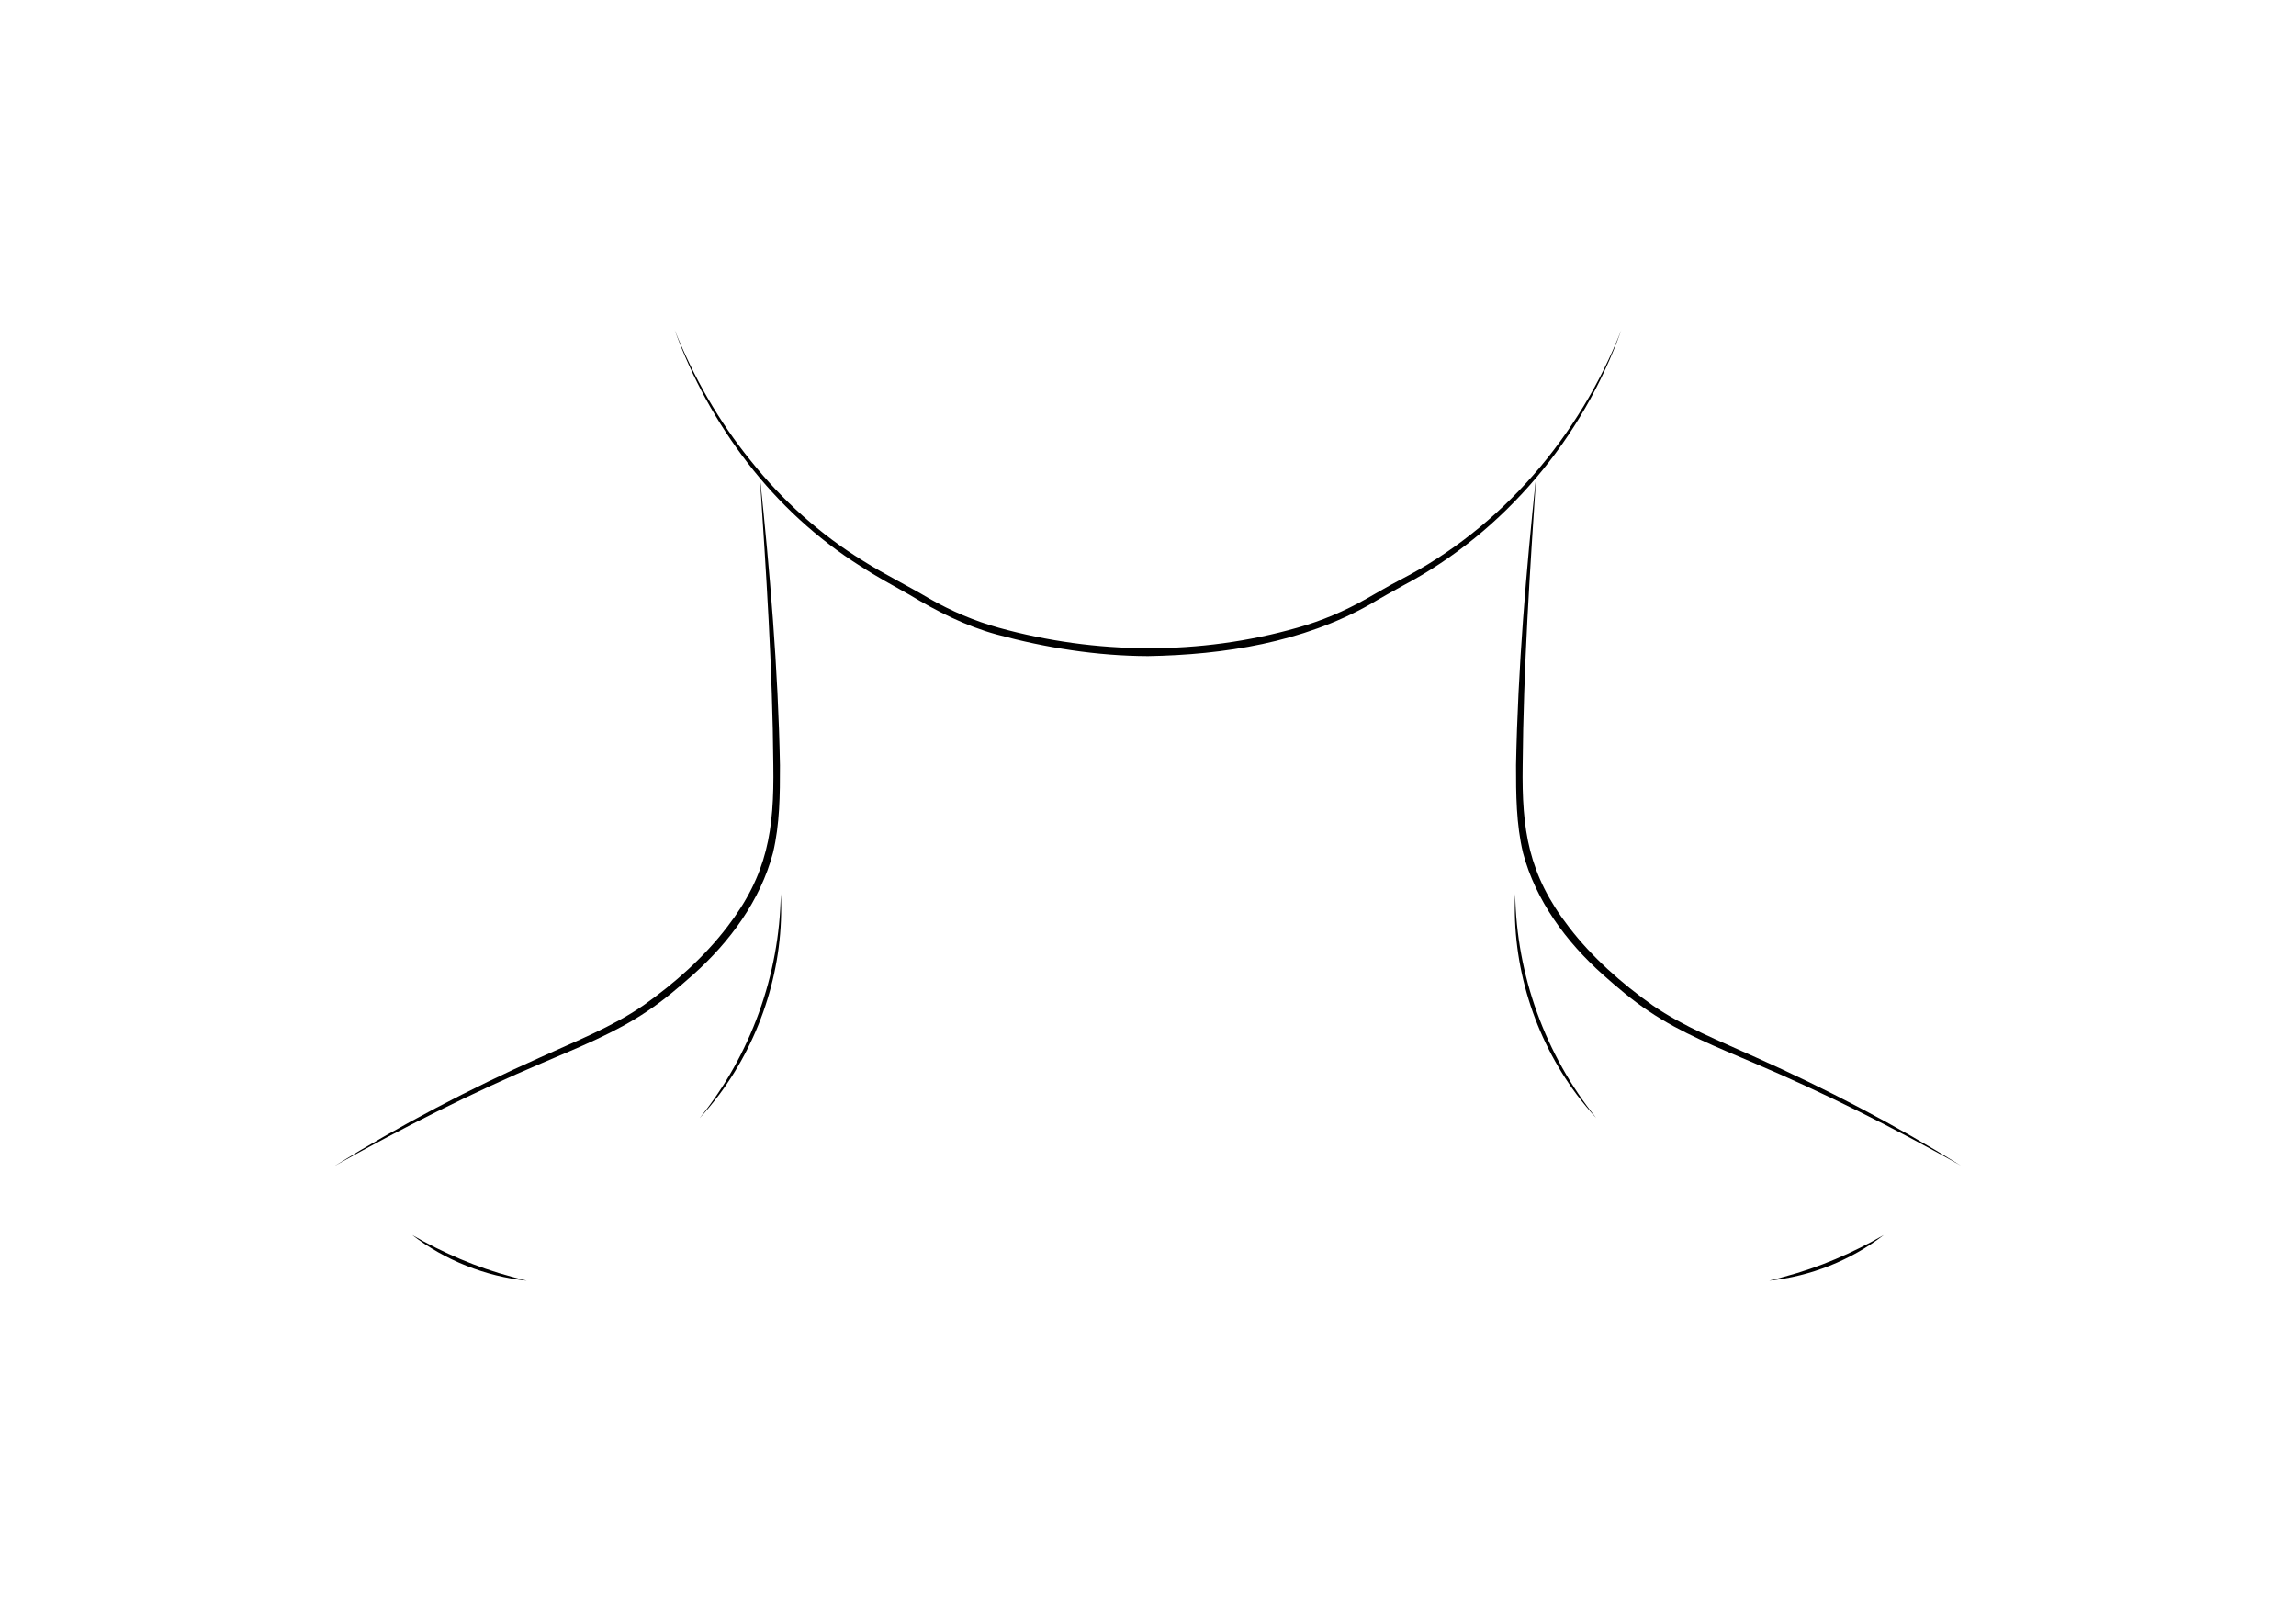
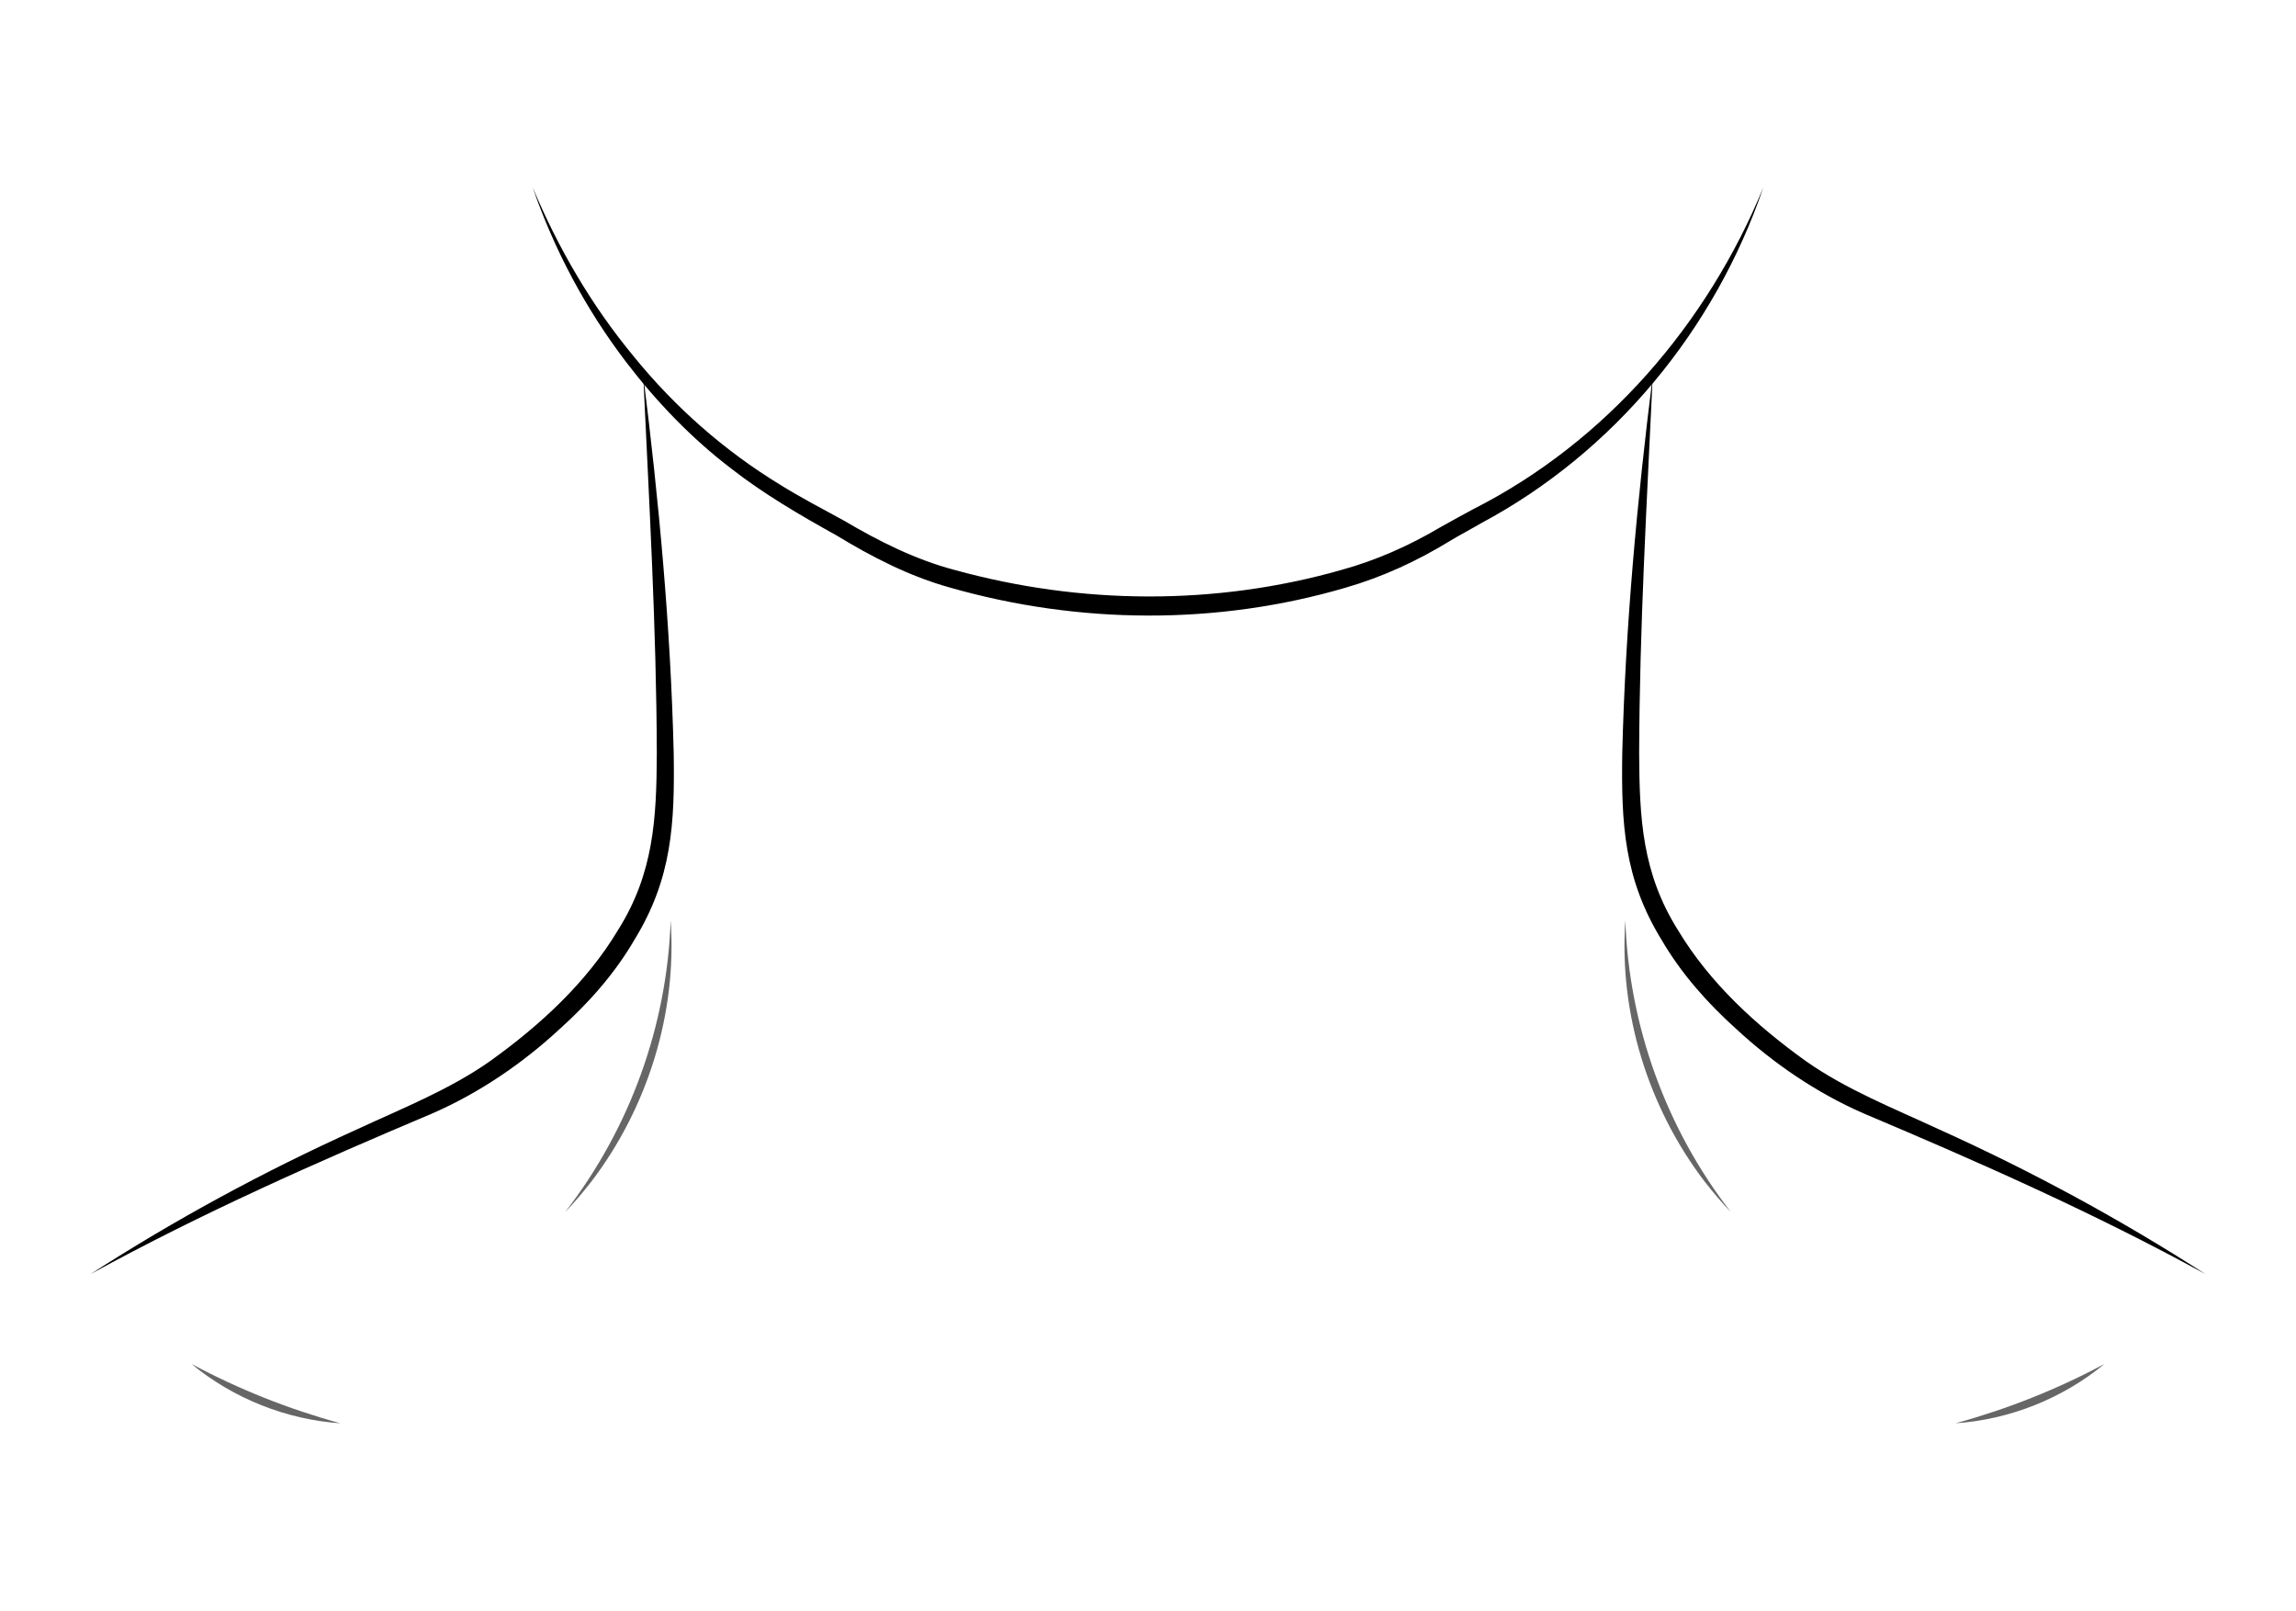
<svg xmlns="http://www.w3.org/2000/svg" version="1.1" id="Capa_1" x="0px" y="0px" viewBox="0 0 595.28 417.57" style="enable-background:new 0 0 595.28 417.57;" xml:space="preserve">
+   <style type="text/css">
+ 	.st0{fill:#666666;}
+ </style>
  <g>
    <g>
-       <path d="M196.97,123.18c2.64,24.99,4.77,50.08,5.25,75.22c0.01,7.57-0.03,15.28-1.81,22.71c-3.28,12.38-11.23,23.11-20.67,31.54    c-3.78,3.35-7.64,6.64-11.88,9.47c-8.41,5.69-17.88,9.42-27.14,13.39c-18.49,7.85-36.44,16.9-53.95,26.74    c17.11-10.58,34.96-19.96,53.34-28.15c9.14-4.18,18.54-7.83,26.73-13.48c8.05-5.7,15.69-12.44,21.7-20.31    c10.5-13.62,12.2-25.18,11.96-41.9C200.3,173.31,198.63,148.23,196.97,123.18L196.97,123.18z" />
+       <path d="M166.78,97.51c4.07,32.45,7.1,65.06,7.89,97.78c0.27,18.16-0.39,32.43-10.22,48.41c-5.05,8.68-11.85,16.34-19.27,23    c-9.74,9.03-20.93,16.64-33.08,21.95c-30.11,12.71-59.84,25.87-88.58,41.63c21.97-14.17,45.07-26.68,68.95-37.46    c11.87-5.5,24.01-10.31,34.47-17.64c12.92-9.25,25.04-20.31,33.26-34.01c9.29-14.74,10.02-28.91,10.09-45.87    C170.19,162.69,168.29,130.13,166.78,97.51L166.78,97.51z" />
    </g>
    <g>
-       <path d="M106.87,320.18c8.1,4.68,16.75,8.41,25.79,10.81c1.29,0.38,2.59,0.68,3.89,1.02C125.85,330.9,115.41,326.75,106.87,320.18    L106.87,320.18z" />
+       <path class="st0" d="M49.65,353.6c12.29,6.59,25.15,11.69,38.59,15.38C74.26,368.04,60.45,362.54,49.65,353.6L49.65,353.6z" />
    </g>
    <g>
-       <path d="M202.44,231.73c0.94,18.5-4.92,37.22-15.97,52.06c-1.6,2.1-3.27,4.15-5.06,6.08    C194.62,273.48,202.11,252.79,202.44,231.73L202.44,231.73z" />
+       <path class="st0" d="M173.88,238.62c1.69,24.07-5.99,48.64-20.62,67.78c-2.13,2.7-4.33,5.35-6.72,7.8    C163.3,292.59,172.94,265.95,173.88,238.62L173.88,238.62z" />
    </g>
    <g>
-       <path d="M398.3,123.18c-1.65,25.05-3.32,50.12-3.52,75.22c-0.25,16.7,1.46,28.3,11.96,41.9c6.01,7.87,13.65,14.6,21.7,20.31    c8.19,5.66,17.59,9.31,26.73,13.48c18.38,8.19,36.23,17.57,53.34,28.15c-17.51-9.84-35.46-18.89-53.95-26.74    c-9.26-3.96-18.73-7.7-27.14-13.39c-4.24-2.83-8.1-6.12-11.88-9.47c-9.44-8.43-17.39-19.16-20.67-31.54    c-1.77-7.43-1.82-15.14-1.81-22.71C393.54,173.26,395.66,148.18,398.3,123.18L398.3,123.18z" />
+       <path d="M428.5,97.51c-1.51,32.62-3.42,65.18-3.52,97.79c0.08,16.98,0.8,31.11,10.09,45.87c8.22,13.7,20.34,24.76,33.26,34.01    c10.46,7.33,22.59,12.13,34.47,17.64c23.88,10.78,46.98,23.29,68.95,37.46c-28.74-15.76-58.47-28.92-88.58-41.63    c-12.15-5.31-23.34-12.92-33.08-21.95c-7.42-6.66-14.21-14.33-19.27-23c-9.83-15.99-10.48-30.26-10.22-48.41    C421.4,162.57,424.43,129.96,428.5,97.51L428.5,97.51z" />
    </g>
    <g>
-       <path d="M488.4,320.18c-8.53,6.57-18.98,10.72-29.69,11.83c1.3-0.34,2.61-0.64,3.89-1.02C471.65,328.59,480.3,324.86,488.4,320.18    L488.4,320.18z" />
+       <path class="st0" d="M545.62,353.6c-10.8,8.94-24.6,14.44-38.59,15.38C520.47,365.29,533.33,360.19,545.62,353.6L545.62,353.6z" />
    </g>
    <g>
-       <path d="M392.84,231.73c0.33,21.06,7.81,41.74,21.03,58.14c-1.8-1.93-3.46-3.98-5.06-6.08    C397.76,268.95,391.9,250.24,392.84,231.73L392.84,231.73z" />
+       <path class="st0" d="M421.4,238.62c0.94,27.34,10.58,53.97,27.34,75.58c-2.4-2.46-4.59-5.1-6.72-7.8    C427.38,287.26,419.71,262.68,421.4,238.62L421.4,238.62z" />
    </g>
    <g>
-       <path d="M420.36,85.56c-10,28-30.23,52.31-56.62,66.26c-2.63,1.46-6.03,3.35-8.57,4.88c-17.36,9.82-37.79,13.06-57.53,13.39    c-13.27-0.05-26.45-2.14-39.22-5.6c-8.03-2.19-15.5-5.99-22.57-10.27c-4.15-2.33-8.84-4.88-12.82-7.48    c-11.18-7.08-21.06-16.18-29.13-26.66c-8.08-10.45-14.5-22.15-18.98-34.53c4.9,12.21,11.46,23.75,19.75,33.92    c8.16,10.26,18.01,19.11,29.18,25.97c5.53,3.49,11.45,6.37,17.12,9.75c5.66,3.22,11.68,5.8,17.95,7.54    c25.25,6.98,52.22,7.2,77.45,0c6.26-1.76,12.29-4.32,17.96-7.54c2.52-1.42,6.01-3.48,8.61-4.83    C389.35,136.85,409.53,113.05,420.36,85.56L420.36,85.56z" />
+       <path d="M457.18,48.59c-12.59,36.84-38.65,68.59-73.12,87.02c-2.04,1.22-6.4,3.53-8.3,4.73c-8.36,5.11-17.36,9.26-26.81,11.99    c-33.33,9.81-69.26,9.53-102.61,0.01c-10.54-2.93-20.26-7.93-29.53-13.58c-9.35-5.18-18.83-10.72-27.27-17.31    c-10.3-7.86-19.38-17.34-27.22-27.61c-10.45-13.71-18.63-29.07-24.21-45.25c6.61,15.78,15.3,30.64,26.13,43.73    c10.68,13.18,23.51,24.49,37.98,33.32c5.15,3.23,11.3,6.43,16.68,9.38c9.04,5.34,18.56,10.11,28.72,12.77    c32.65,8.99,67.42,9.26,100.04,0c9.07-2.48,17.78-6.35,25.89-11.17c2.17-1.22,6.31-3.51,8.49-4.66    C416.35,114.56,442.59,84.04,457.18,48.59L457.18,48.59z" />
    </g>
  </g>
</svg>
